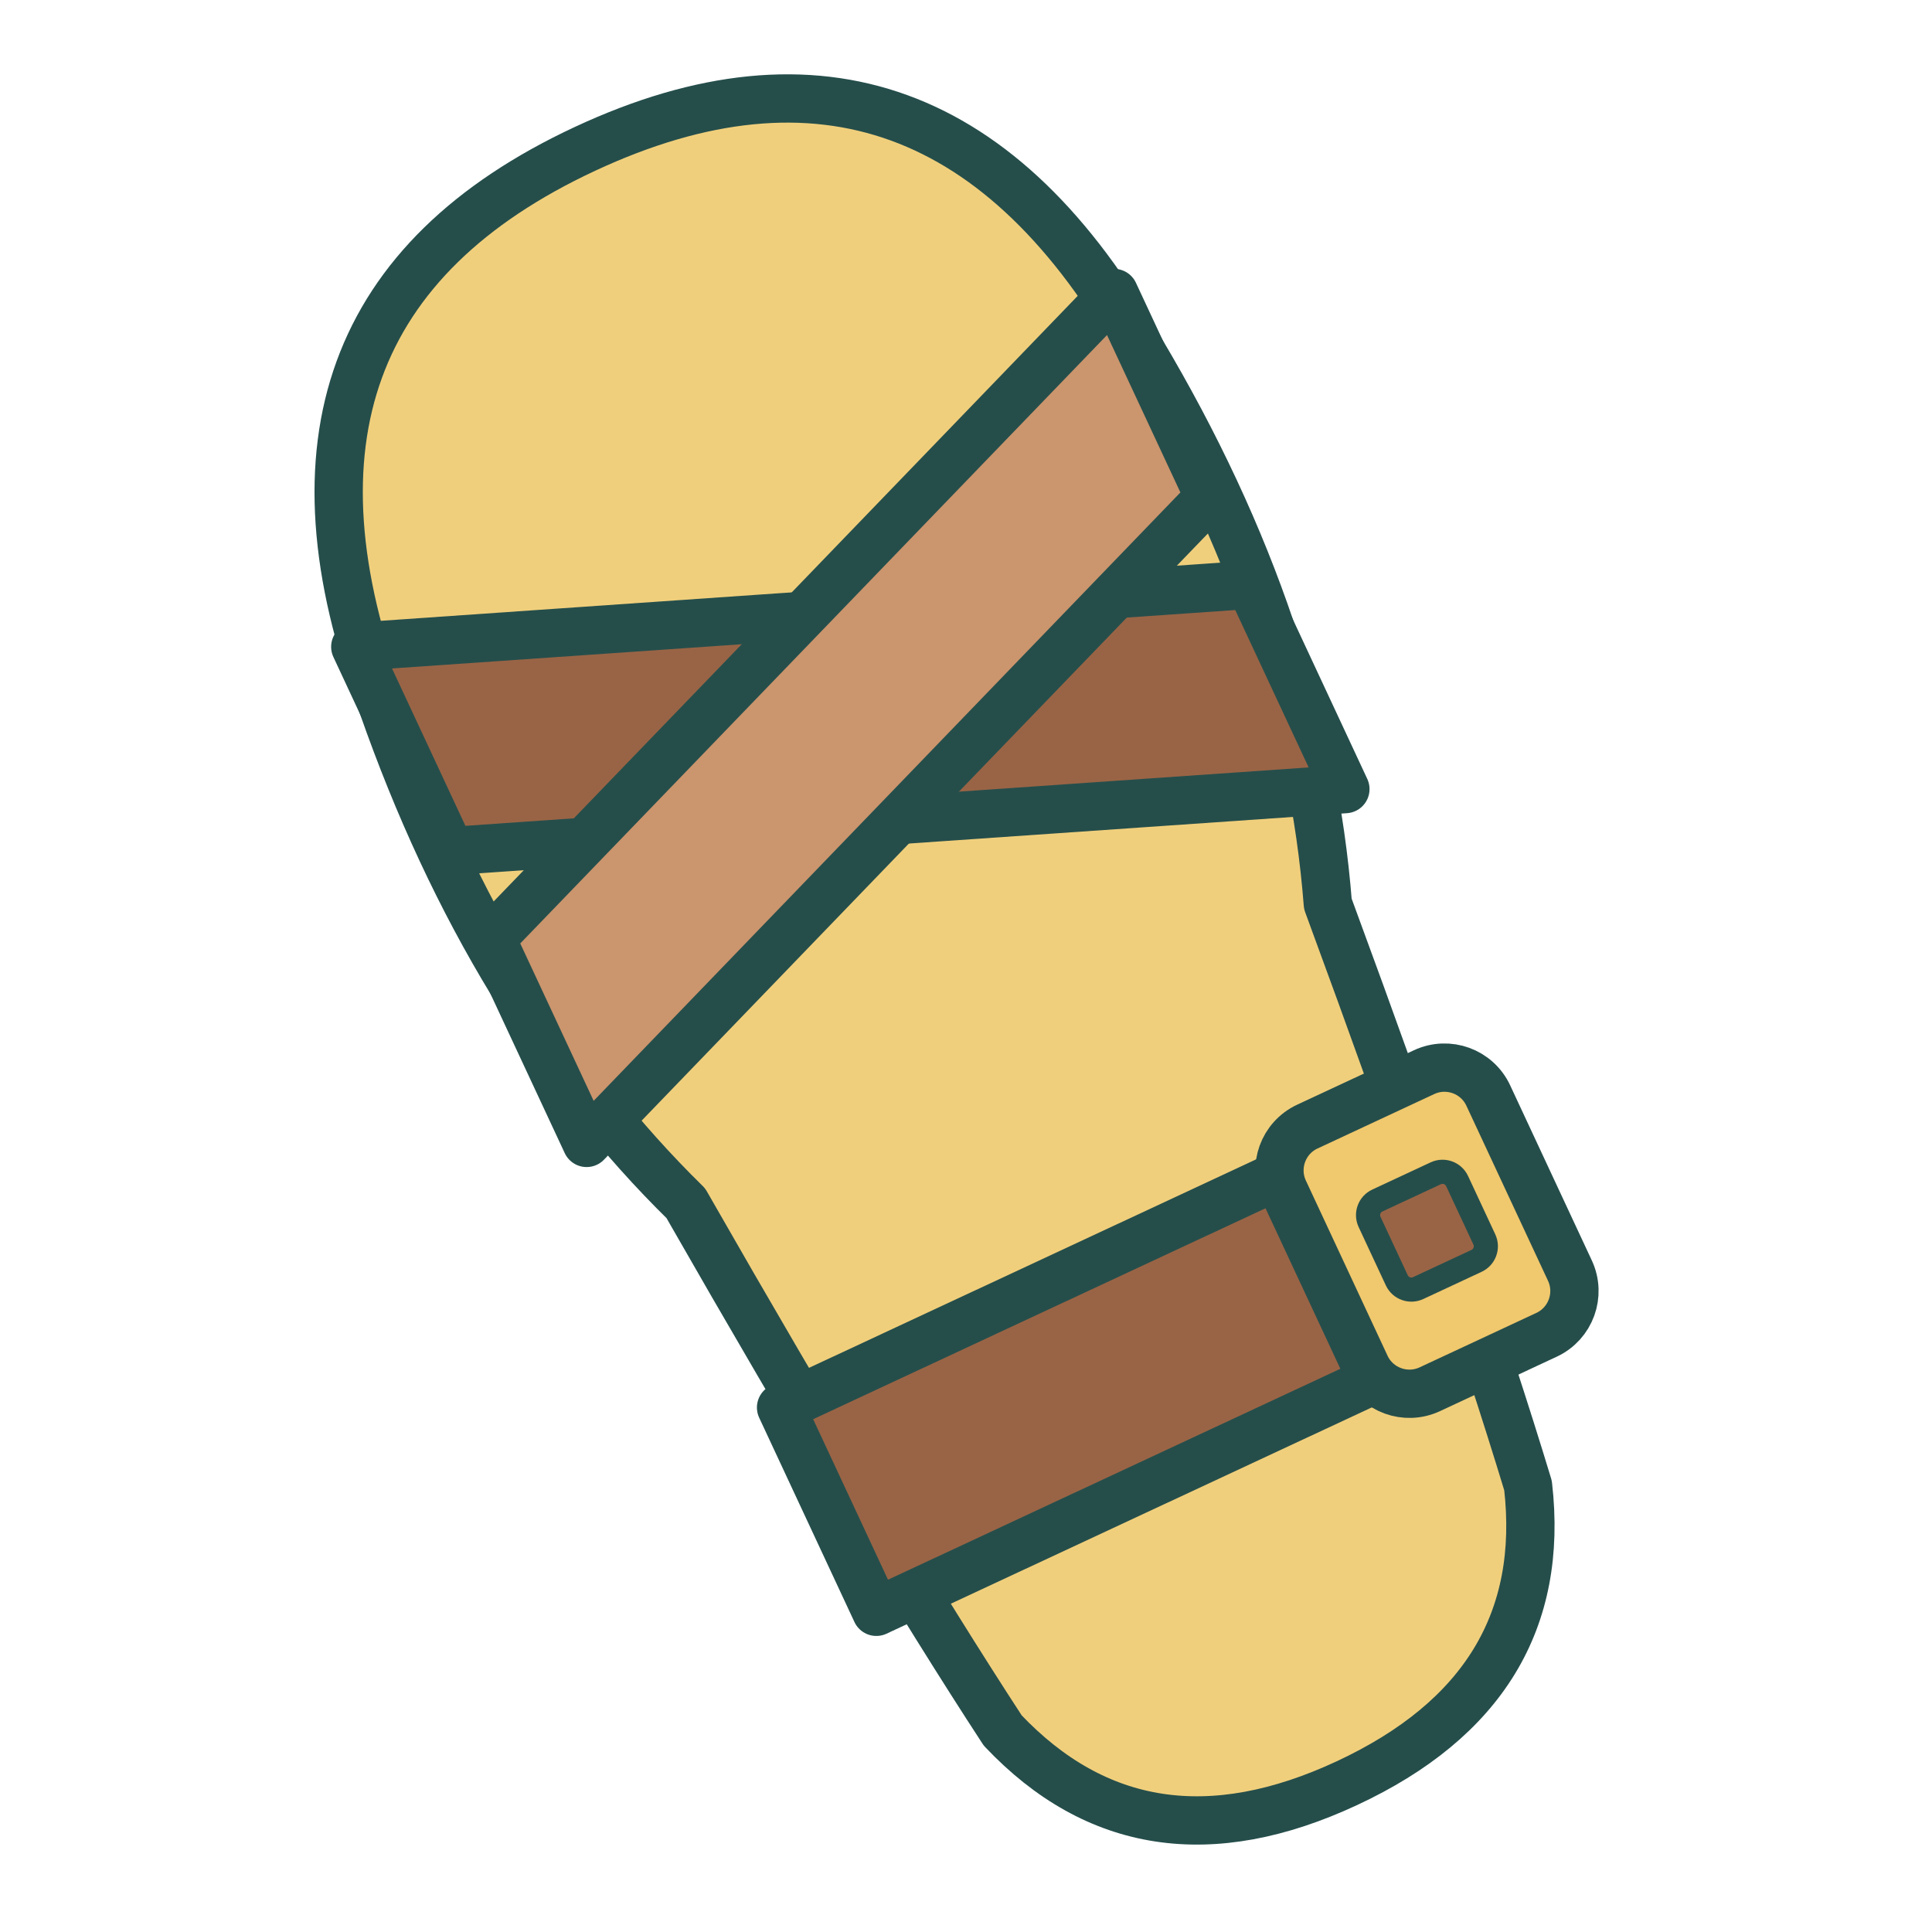
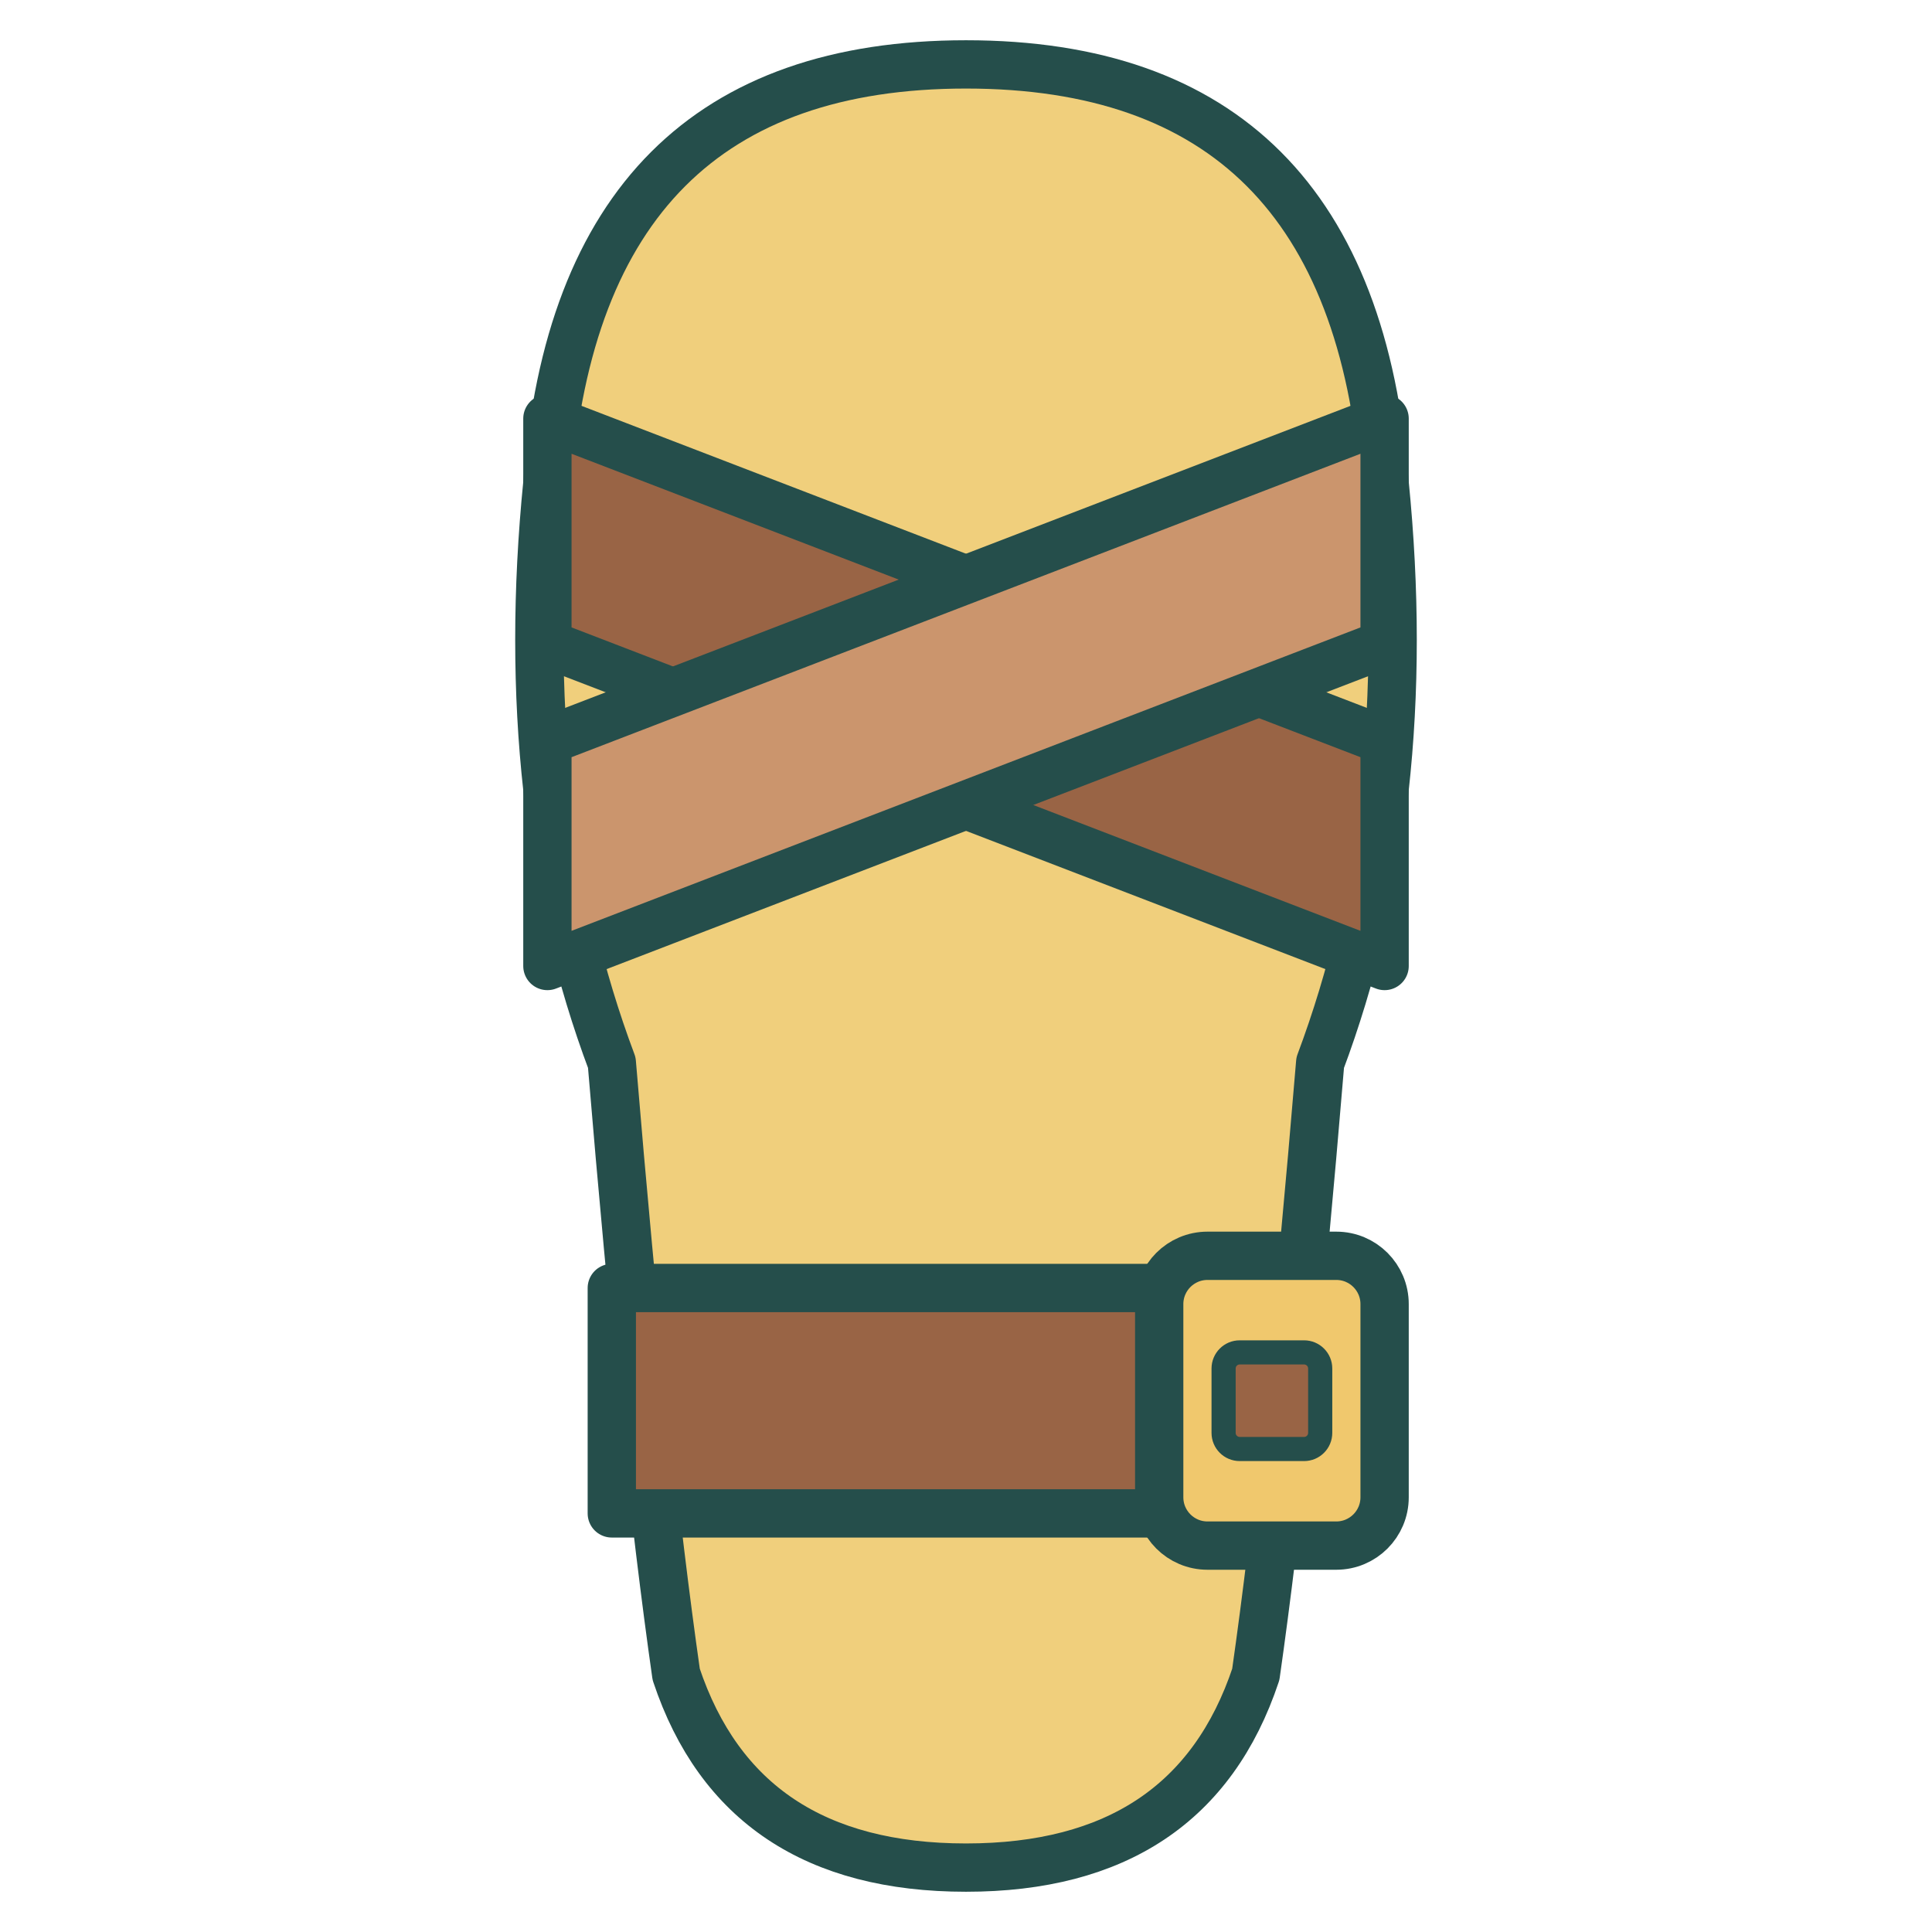
<svg xmlns="http://www.w3.org/2000/svg" viewBox="0 0 120 120">
  <g fill="none" stroke="#254E4B" stroke-width="3" stroke-linecap="round" stroke-linejoin="round">
-     <g transform="rotate(-25 60 60)">
-       <path d="M60 4Q84 4 86 30Q88 50 82 66Q80 90 78 104Q74 116 60 116Q46 116 42 104Q40 90 38 66Q32 50 34 30Q36 4 60 4Z" fill="#F0CF7C" />
-       <path d="M34 26L86 46V60L34 40Z" fill="#996445" />
-       <path d="M86 26L34 46V60L86 40Z" fill="#CB956D" />
-       <path d="M38 80H82V94H38Z" fill="#996445" />
-       <rect x="72" y="78" width="14" height="18" rx="3" fill="#F0C86D" />
-       <rect x="76" y="84" width="6" height="6" rx="1" fill="#996445" stroke-width="1.5" />
-     </g>
+     <path d="M60 4Q84 4 86 30Q88 50 82 66Q80 90 78 104Q74 116 60 116Q46 116 42 104Q40 90 38 66Q32 50 34 30Q36 4 60 4Z" fill="#F0CF7C" />
+     <path d="M34 26L86 46V60L34 40Z" fill="#996445" />
+     <path d="M86 26L34 46V60L86 40Z" fill="#CB956D" />
+     <path d="M38 80H82V94H38Z" fill="#996445" />
+     <rect x="72" y="78" width="14" height="18" rx="3" fill="#F0C86D" />
+     <rect x="76" y="84" width="6" height="6" rx="1" fill="#996445" stroke-width="1.5" />
  </g>
</svg>
